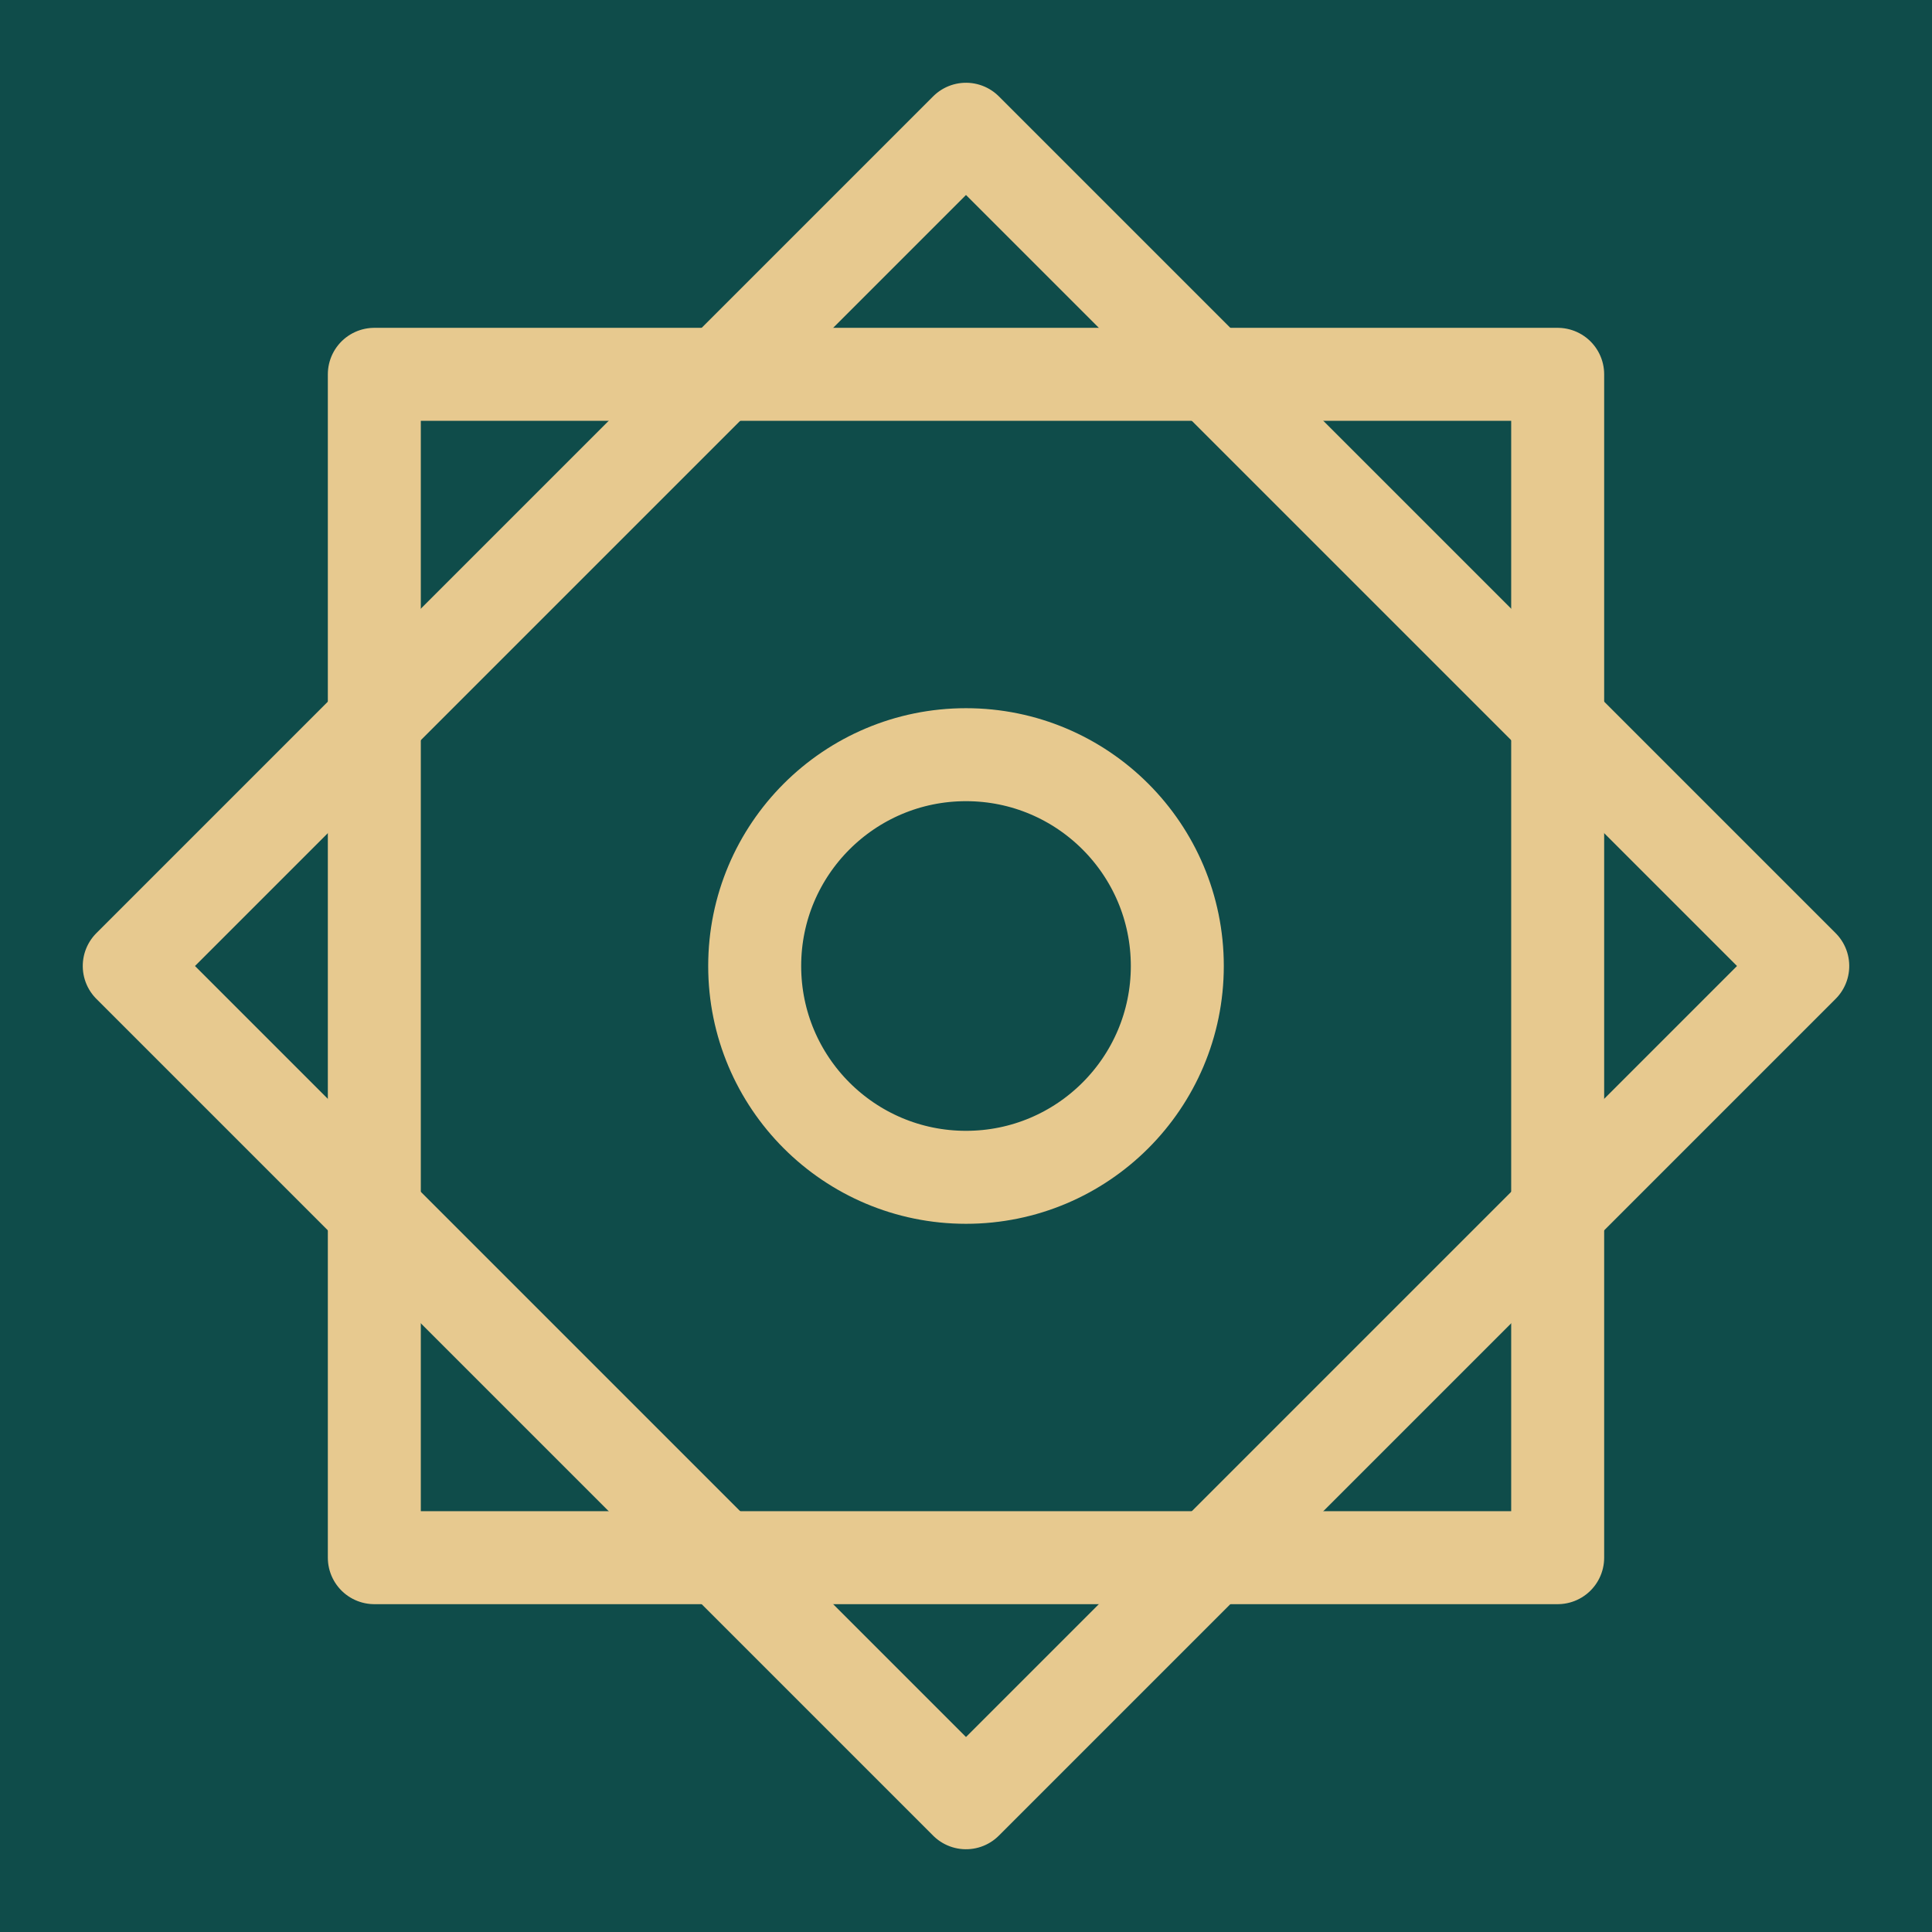
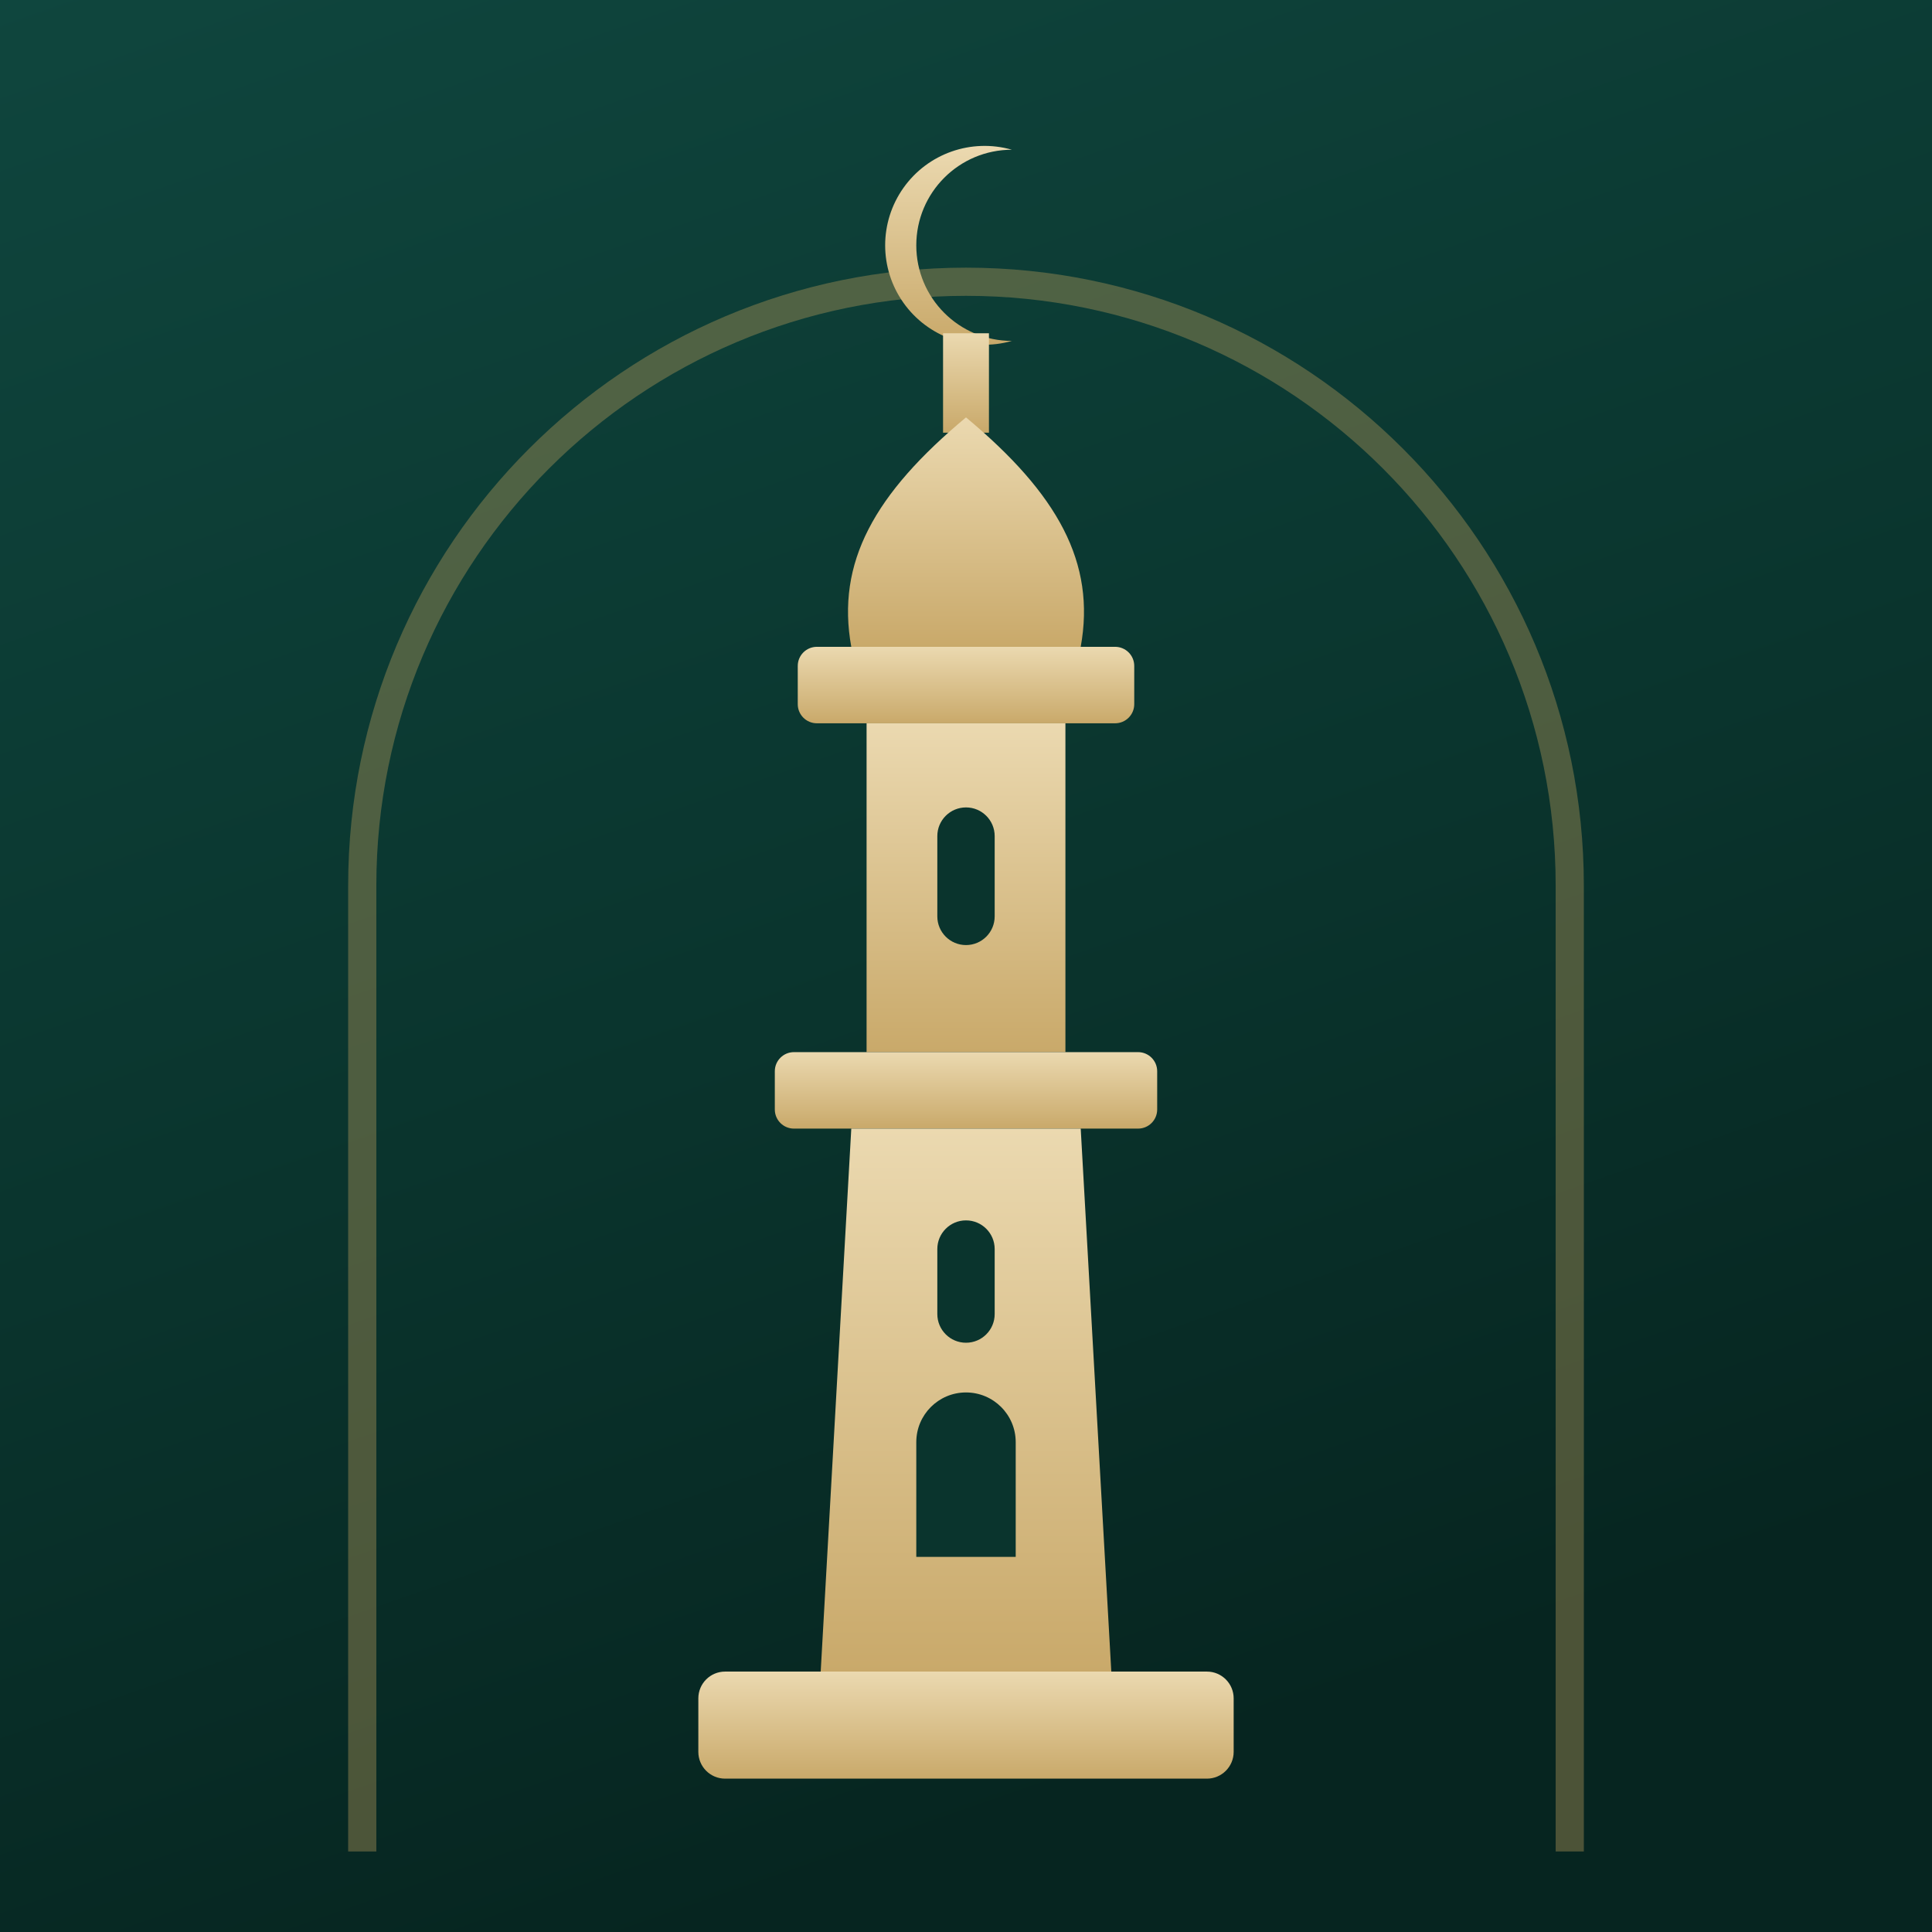
<svg xmlns="http://www.w3.org/2000/svg" viewBox="0 0 48 48">
-   <rect width="48" height="48" fill="#0F4C4A" />
-   <g transform="translate(24 24) scale(1.05) translate(-24 -24)" fill="none" stroke="#E7C98F" stroke-width="2.2" stroke-linejoin="round">
-     <rect x="10" y="10" width="28" height="28" />
-     <rect x="10" y="10" width="28" height="28" transform="rotate(45 24 24)" />
-     <circle cx="24" cy="24" r="5" />
+   <defs>
+     <linearGradient id="bg" x1="0" y1="0" x2=".35" y2="1">
+       <stop offset="0" stop-color="#0F463E" />
+       <stop offset=".6" stop-color="#0A342D" />
+       <stop offset="1" stop-color="#062520" />
+     </linearGradient>
+     <linearGradient id="au" x1="0" y1="0" x2="0" y2="1">
+       <stop offset="0" stop-color="#EBD9B0" />
+       <stop offset="1" stop-color="#C9A96A" />
+     </linearGradient>
+   </defs>
+   <rect width="48" height="48" fill="url(#bg)" />
+   <path d="M9 46V22a15 15 0 0 1 30 0V46" fill="none" stroke="#BF9E5E" stroke-opacity=".38" stroke-width=".7" />
+   <g transform="translate(24 25) scale(0.95) translate(-24 -24)">
+     <g fill="url(#au)">
+       <path d="M25.2 1.6a2.6 2.6 0 1 0 0 5a2.05 2.05 0 1 1 0-5Z" />
+       <rect x="23.4" y="6.4" width="1.2" height="2.6" />
+       <path d="M24 8.6C21.6 10.6 20.6 12.4 21 14.6H27C27.4 12.4 26.4 10.6 24 8.6Z" />
+       <rect x="19.6" y="14.6" width="8.8" height="2" rx=".5" />
+       <rect x="21.4" y="16.6" width="5.2" height="8.6" />
+       <rect x="19" y="25.2" width="10" height="2" rx=".5" />
+       <path d="M21 27.2H27L27.8 41.4H20.2Z" />
+       <rect x="17" y="41.4" width="14" height="2.8" rx=".7" />
+     </g>
+     <g fill="#0A342D">
+       <rect x="23.25" y="18.8" width="1.5" height="3.6" rx=".75" />
+       <rect x="23.25" y="29.6" width="1.5" height="3.2" rx=".75" />
+       <path d="M22.7 38.4V35.4a1.3 1.3 0 0 1 2.6 0V38.4Z" />
+     </g>
  </g>
</svg>
